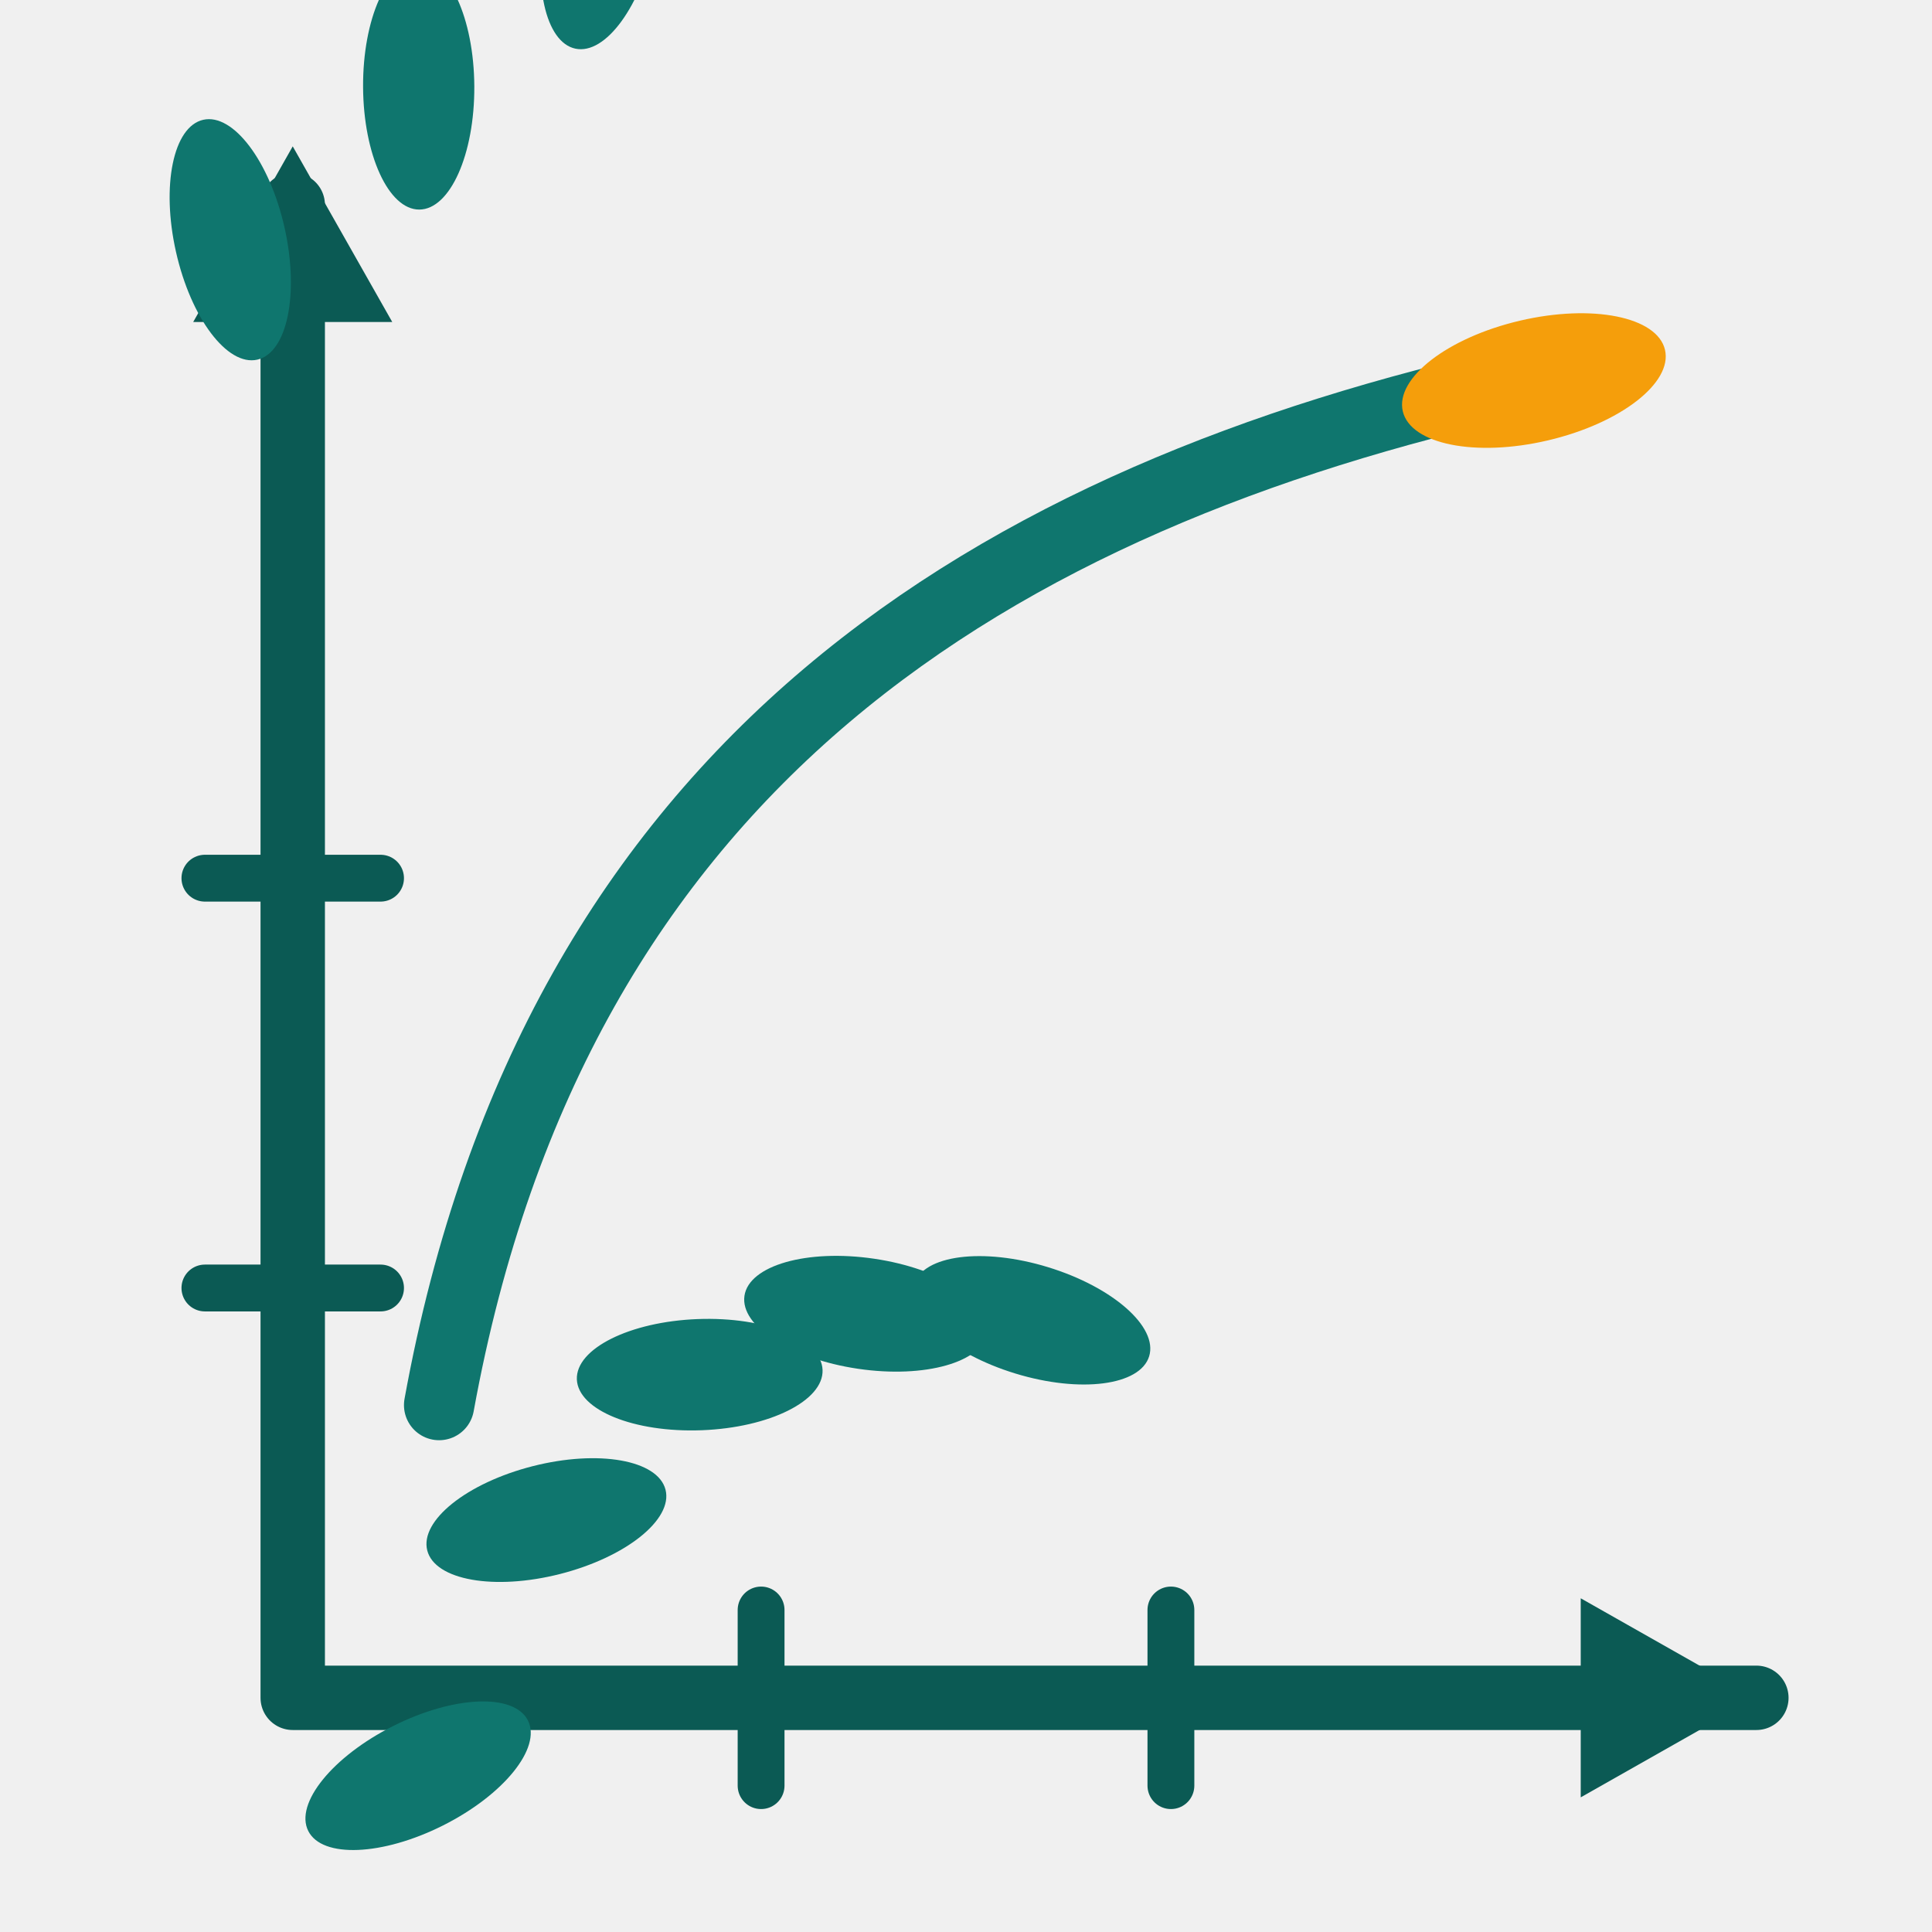
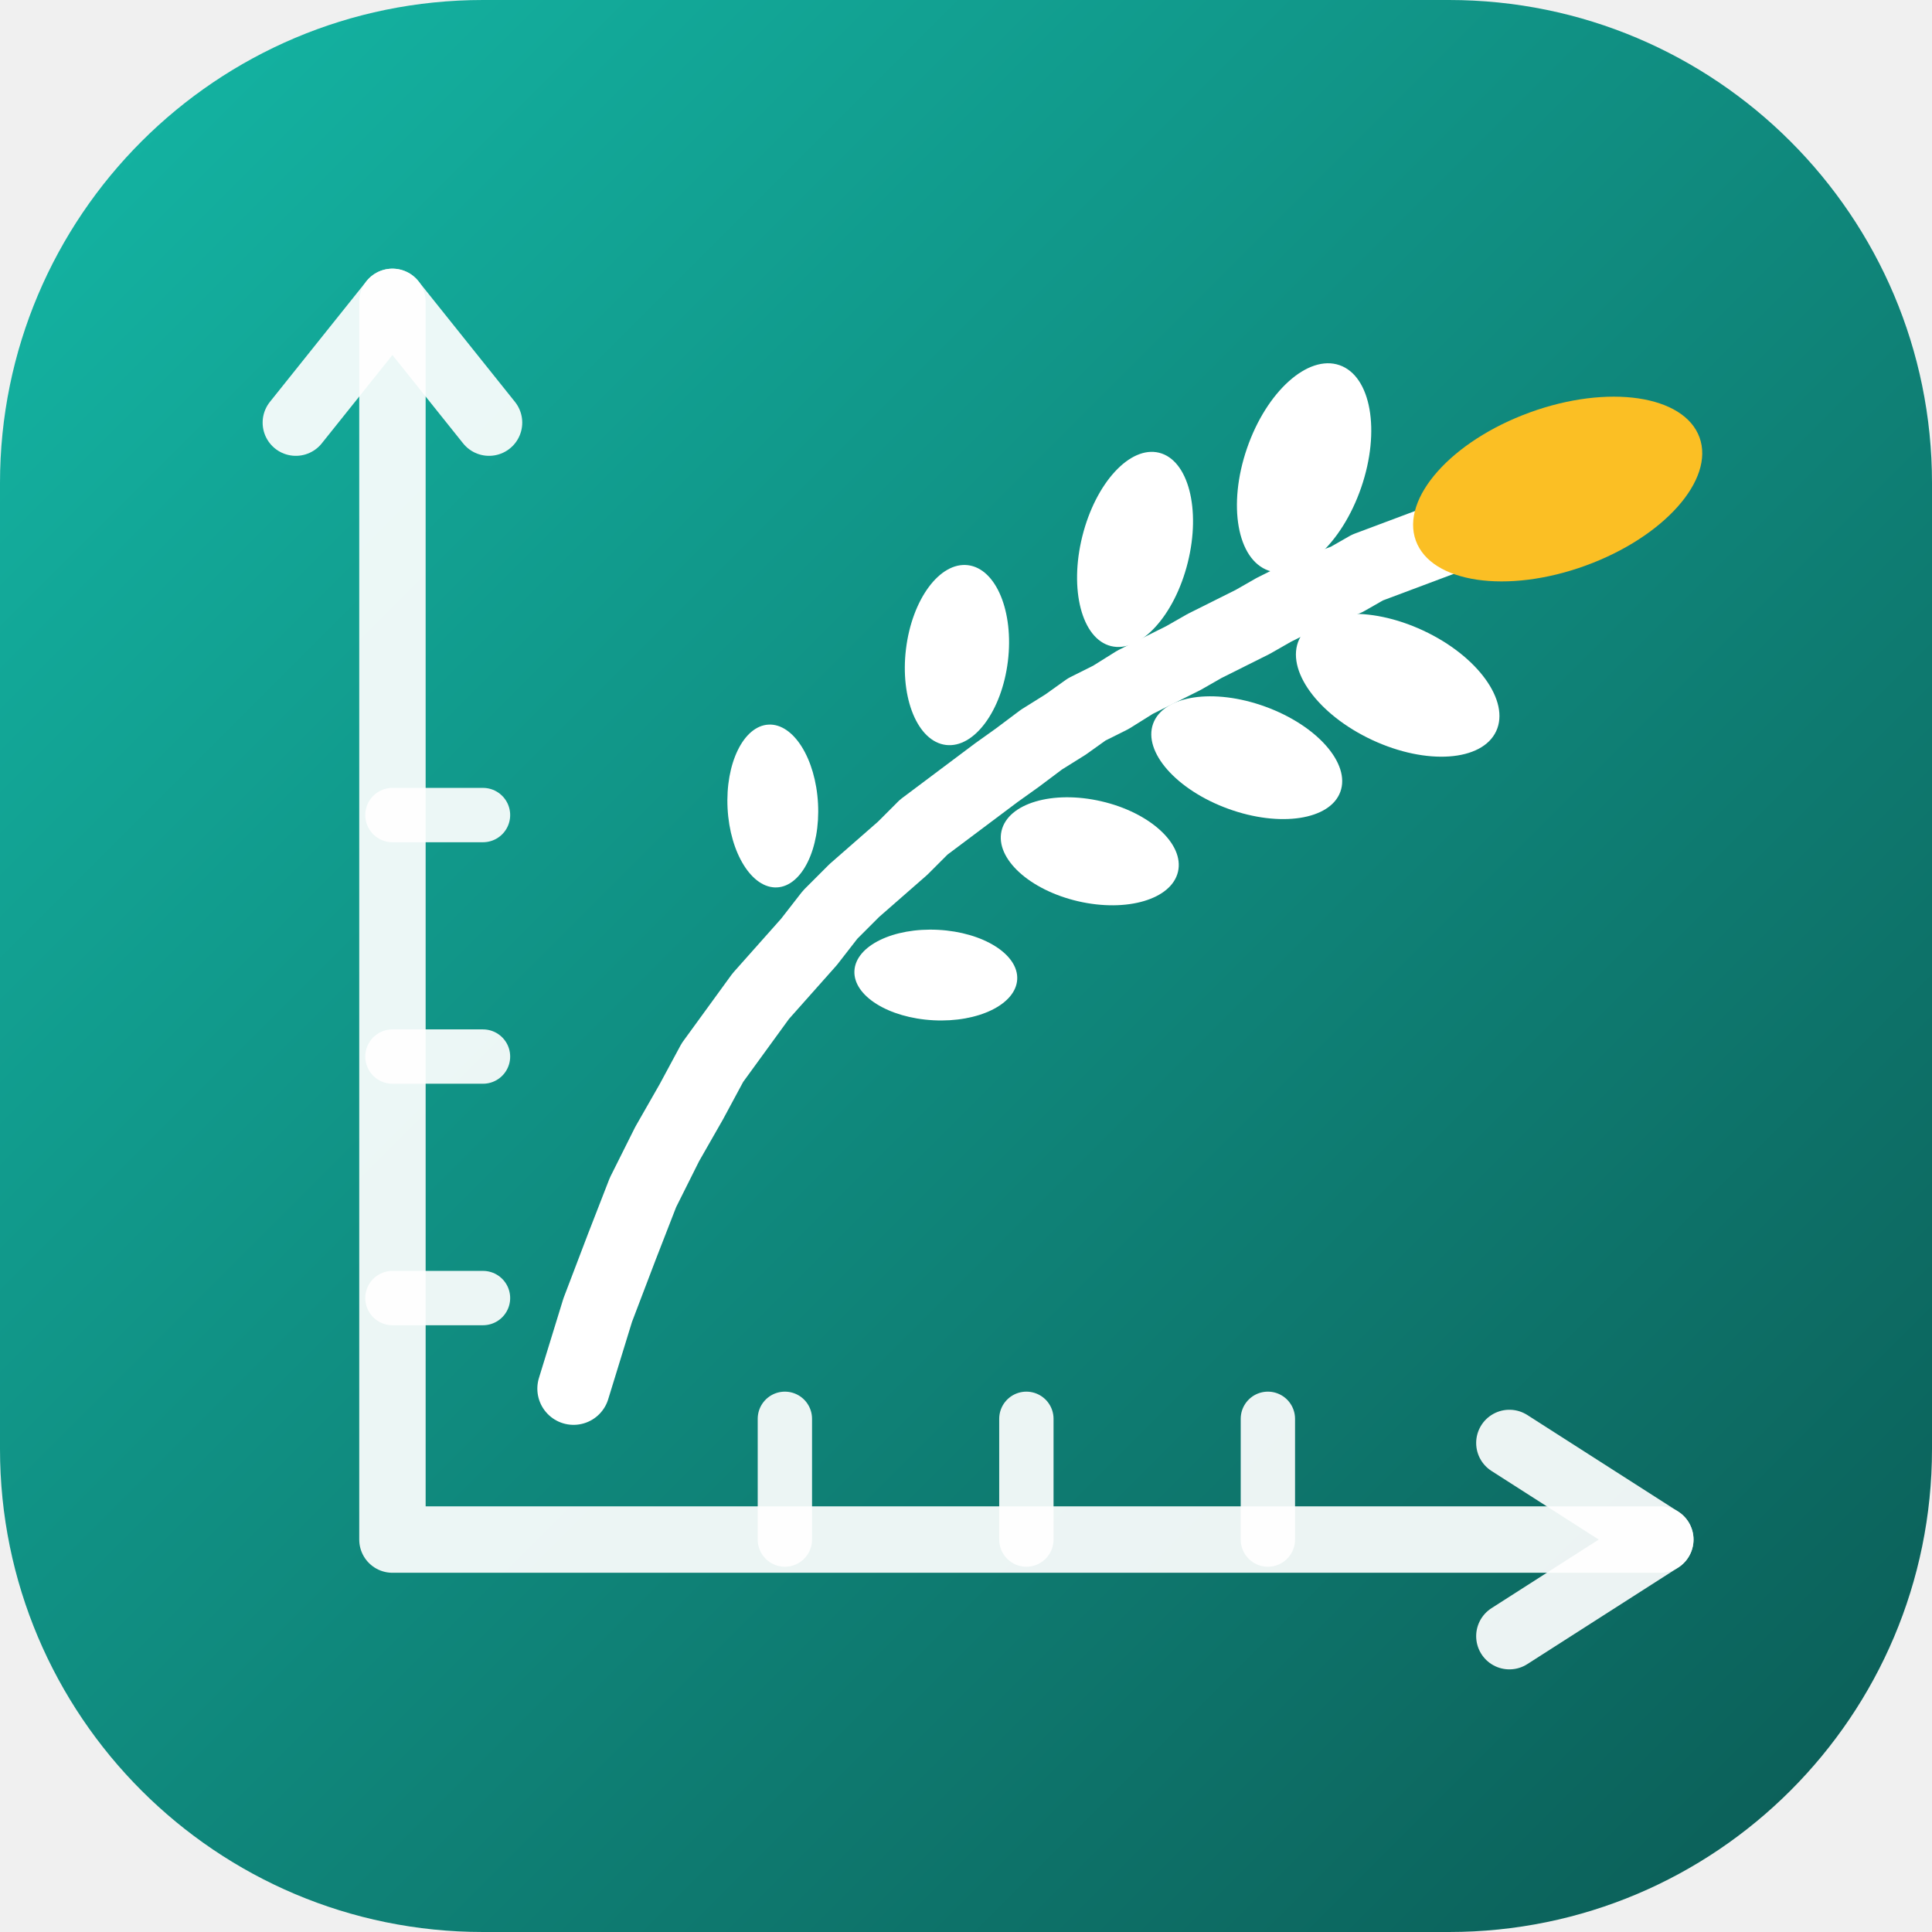
- <svg xmlns="http://www.w3.org/2000/svg" viewBox="0 0 66 66">
-   <style>.lg-ax{fill:none;stroke:#0b5a54;stroke-width:2.2;stroke-linecap:round}.lg-ah{fill:#0b5a54}.lg-c{fill:none;stroke:#0f766e;stroke-width:2.4;stroke-linecap:round}.lg-g{fill:#0f766e}.lg-t{fill:#f59e0b}</style>
-   <path class="lg-ax" d="M10 58V7M10 58H60" />
-   <path class="lg-ah" d="M6.6 11 10 5l3.4 6zM54 54.6 60 58l-6 3.4z" />
-   <path class="lg-ax" d="M7 44h6M7 30h6M26 55v6M40 55v6" style="stroke-width:1.6" />
-   <path class="lg-c" d="M15 48 C19 26 34 17 52 13" />
-   <ellipse class="lg-g" cx="18.7" cy="36.3" rx="4.2" ry="1.9" transform="rotate(-64.7 18.7 36.3) translate(2.4 -2.6) rotate(-38)" />
-   <ellipse class="lg-g" cx="18.7" cy="36.3" rx="4.2" ry="1.9" transform="rotate(-64.7 18.7 36.3) translate(2.4 2.6) rotate(38)" />
-   <ellipse class="lg-g" cx="22.9" cy="29.3" rx="4.2" ry="1.9" transform="rotate(-52.3 22.9 29.3) translate(2.4 -2.6) rotate(-38)" />
-   <ellipse class="lg-g" cx="22.9" cy="29.3" rx="4.2" ry="1.9" transform="rotate(-52.3 22.9 29.3) translate(2.4 2.6) rotate(38)" />
-   <ellipse class="lg-g" cx="28.2" cy="23.8" rx="4.2" ry="1.9" transform="rotate(-40.2 28.2 23.8) translate(2.4 -2.6) rotate(-38)" />
-   <ellipse class="lg-g" cx="28.2" cy="23.8" rx="4.2" ry="1.9" transform="rotate(-40.2 28.2 23.8) translate(2.4 2.6) rotate(38)" />
-   <ellipse class="lg-g" cx="34.5" cy="19.4" rx="4.2" ry="1.9" transform="rotate(-29.6 34.5 19.4) translate(2.4 -2.6) rotate(-38)" />
-   <ellipse class="lg-g" cx="34.5" cy="19.4" rx="4.2" ry="1.9" transform="rotate(-29.6 34.5 19.4) translate(2.4 2.6) rotate(38)" />
-   <ellipse class="lg-g" cx="41.6" cy="16.1" rx="4.2" ry="1.9" transform="rotate(-21.0 41.6 16.1) translate(2.4 -2.6) rotate(-38)" />
-   <ellipse class="lg-g" cx="41.6" cy="16.1" rx="4.2" ry="1.9" transform="rotate(-21.0 41.6 16.1) translate(2.4 2.6) rotate(38)" />
-   <ellipse class="lg-t" cx="52.4" cy="13.0" rx="4.6" ry="2.1" transform="rotate(-13.2 52.4 13.0)" />
+ <svg xmlns="http://www.w3.org/2000/svg" viewBox="0 0 64 64">
+   <defs>
+     <linearGradient id="g" x1="0" y1="0" x2="1" y2="1">
+       <stop offset="0" stop-color="#14b8a6" />
+       <stop offset="1" stop-color="#0b5a54" />
+     </linearGradient>
+   </defs>
+   <rect width="64" height="64" rx="16" fill="url(#g)" />
+   <path d="M13 10 V51 M13 51 H55" fill="none" stroke="#fff" stroke-opacity=".92" stroke-width="2.2" stroke-linecap="round" />
+   <path d="M13 43 H16" stroke="#fff" stroke-opacity=".92" stroke-width="1.8" stroke-linecap="round" />
+   <path d="M13 35 H16" stroke="#fff" stroke-opacity=".92" stroke-width="1.8" stroke-linecap="round" />
+   <path d="M13 27 H16" stroke="#fff" stroke-opacity=".92" stroke-width="1.8" stroke-linecap="round" />
+   <path d="M26 51 V47" stroke="#fff" stroke-opacity=".92" stroke-width="1.8" stroke-linecap="round" />
+   <path d="M34 51 V47" stroke="#fff" stroke-opacity=".92" stroke-width="1.8" stroke-linecap="round" />
+   <path d="M42 51 V47" stroke="#fff" stroke-opacity=".92" stroke-width="1.8" stroke-linecap="round" />
+   <path d="M9.8 14 L13 10 L16.2 14 M50 47.8 L55 51 L50 54.2" fill="none" stroke="#fff" stroke-opacity=".92" stroke-width="2.2" stroke-linecap="round" stroke-linejoin="round" />
+   <path d="M19.0 46.0 L19.8 43.4 L20.6 41.3 L21.3 39.5 L22.1 37.9 L22.9 36.5 L23.6 35.2 L24.4 34.1 L25.2 33.0 L26.0 32.1 L26.8 31.2 L27.5 30.3 L28.3 29.5 L29.1 28.8 L29.9 28.1 L30.6 27.4 L31.4 26.8 L32.2 26.2 L33.0 25.6 L33.7 25.1 L34.5 24.5 L35.3 24.0 L36.0 23.5 L36.8 23.1 L37.6 22.6 L38.4 22.2 L39.2 21.8 L39.9 21.4 L40.7 21.0 L41.5 20.6 L42.2 20.2 L43.0 19.8 L43.8 19.5 L44.6 19.2 L45.3 18.8 L46.1 18.5 L46.9 18.2 L47.7 17.9 L48.5 17.6 L49.2 17.3 L50.0 17.0" fill="none" stroke="#fff" stroke-width="2.4" stroke-linecap="round" stroke-linejoin="round" />
+   <ellipse cx="25.6" cy="26.7" rx="2.7" ry="1.5" transform="rotate(-93 25.6 26.7)" fill="#fff" />
+   <ellipse cx="31.0" cy="32.3" rx="2.7" ry="1.5" transform="rotate(3 31.0 32.3)" fill="#fff" />
+   <ellipse cx="31.7" cy="21.7" rx="3.0" ry="1.7" transform="rotate(-83 31.7 21.7)" fill="#fff" />
+   <ellipse cx="36.1" cy="28.2" rx="3.0" ry="1.7" transform="rotate(13 36.1 28.2)" fill="#fff" />
+   <ellipse cx="37.6" cy="18.2" rx="3.3" ry="1.8" transform="rotate(-76 37.6 18.2)" fill="#fff" />
+   <ellipse cx="41.3" cy="25.1" rx="3.3" ry="1.8" transform="rotate(20 41.3 25.1)" fill="#fff" />
+   <ellipse cx="43.2" cy="15.5" rx="3.6" ry="2.0" transform="rotate(-71 43.2 15.5)" fill="#fff" />
+   <ellipse cx="46.3" cy="22.7" rx="3.6" ry="2.0" transform="rotate(25 46.3 22.7)" fill="#fff" />
+   <ellipse cx="51.6" cy="16.2" rx="5.0" ry="2.7" transform="rotate(-20 51.6 16.2)" fill="#fbbf24" />
</svg>
